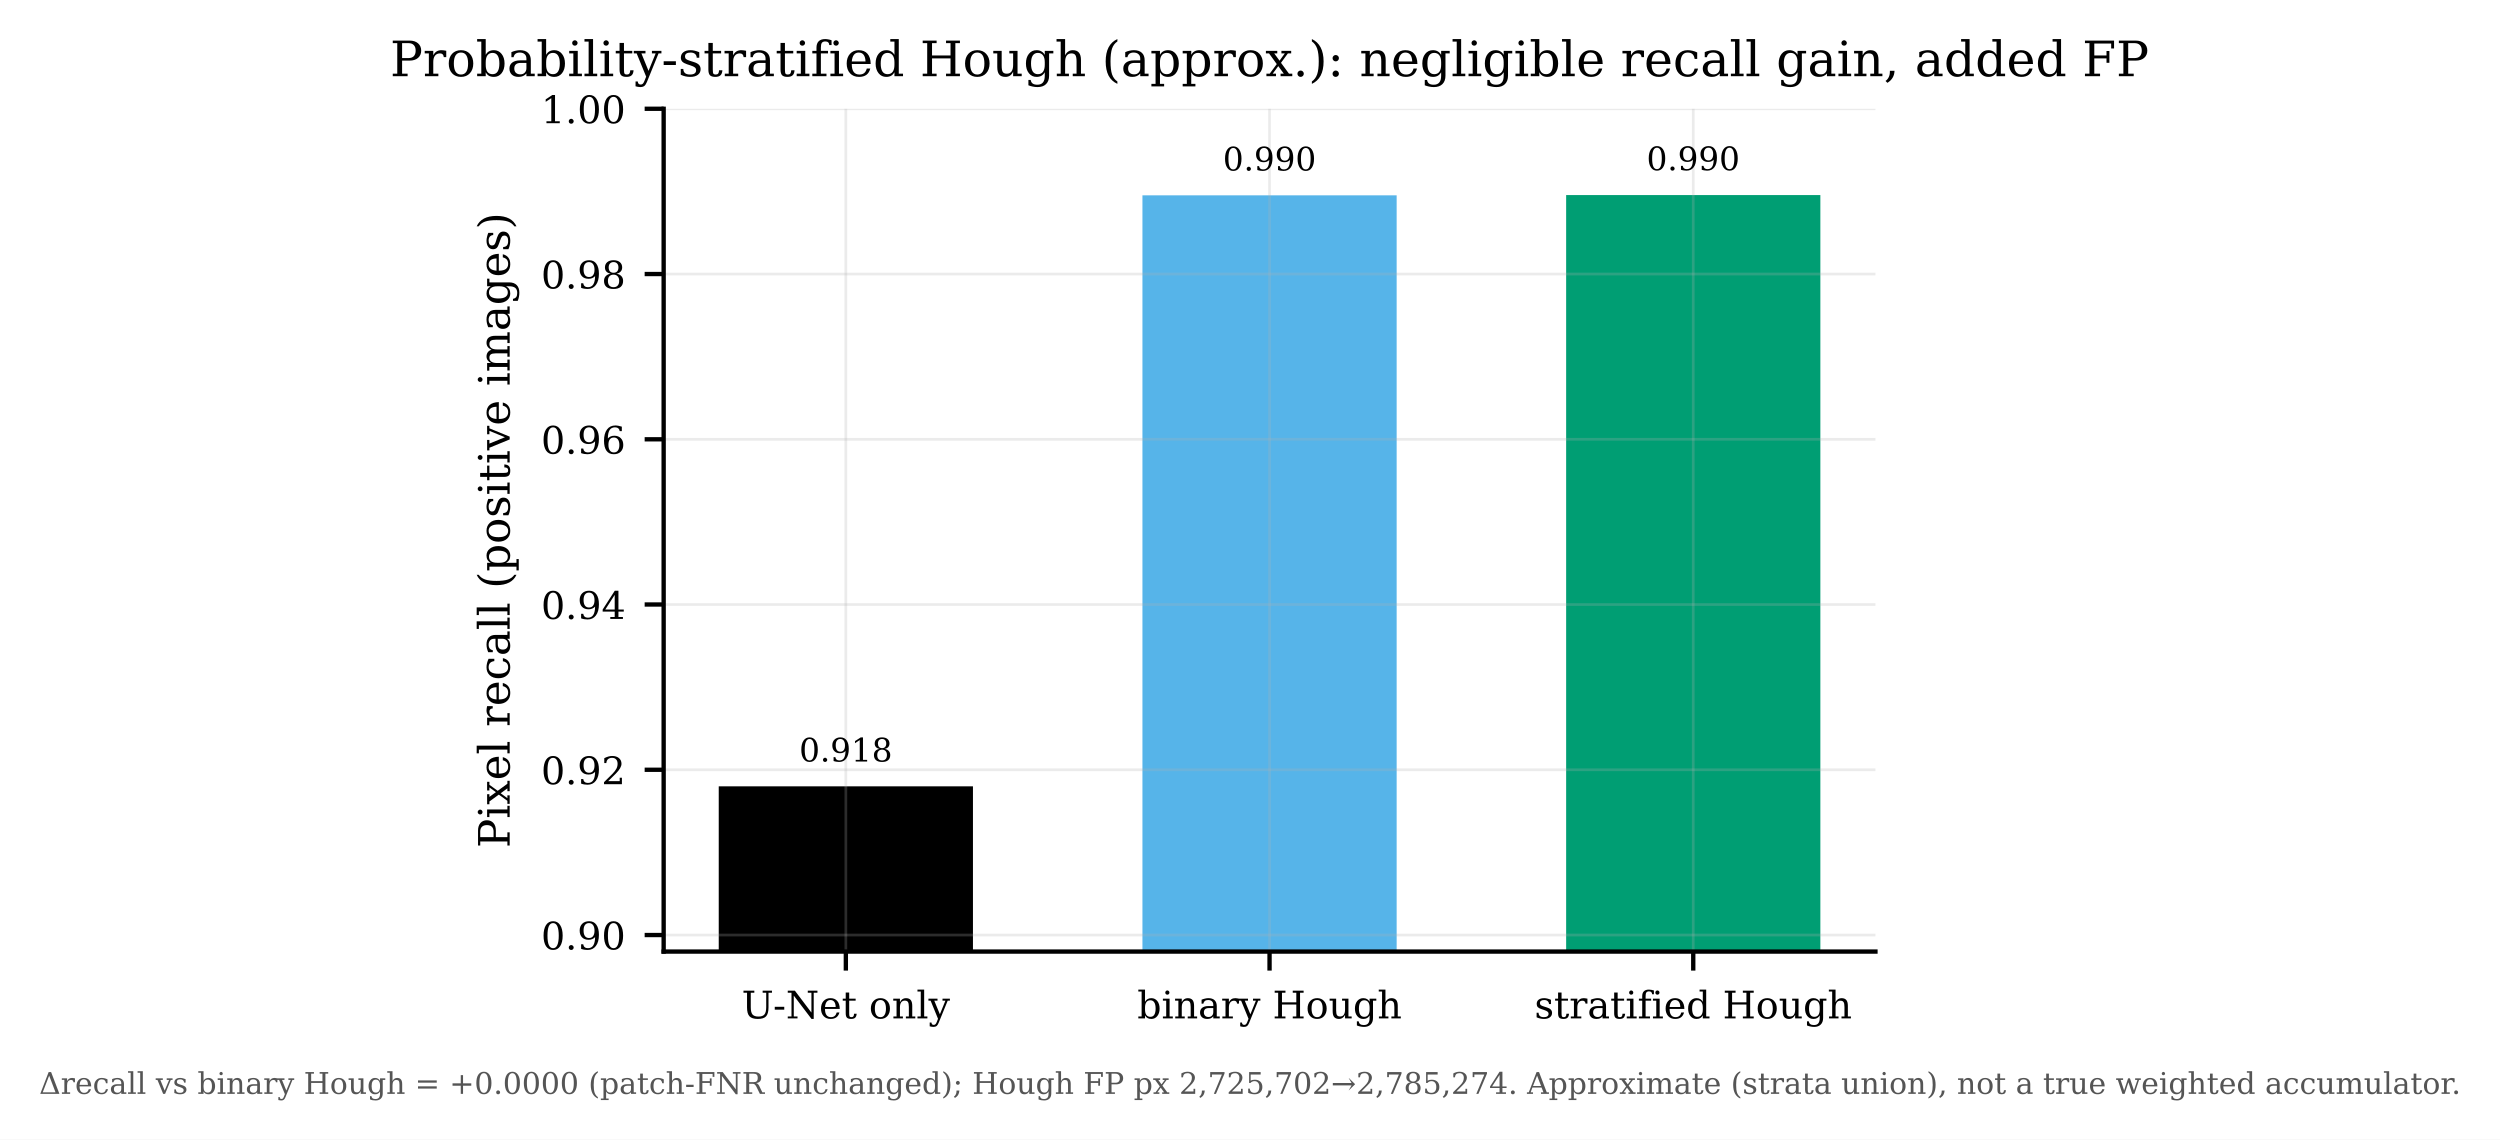
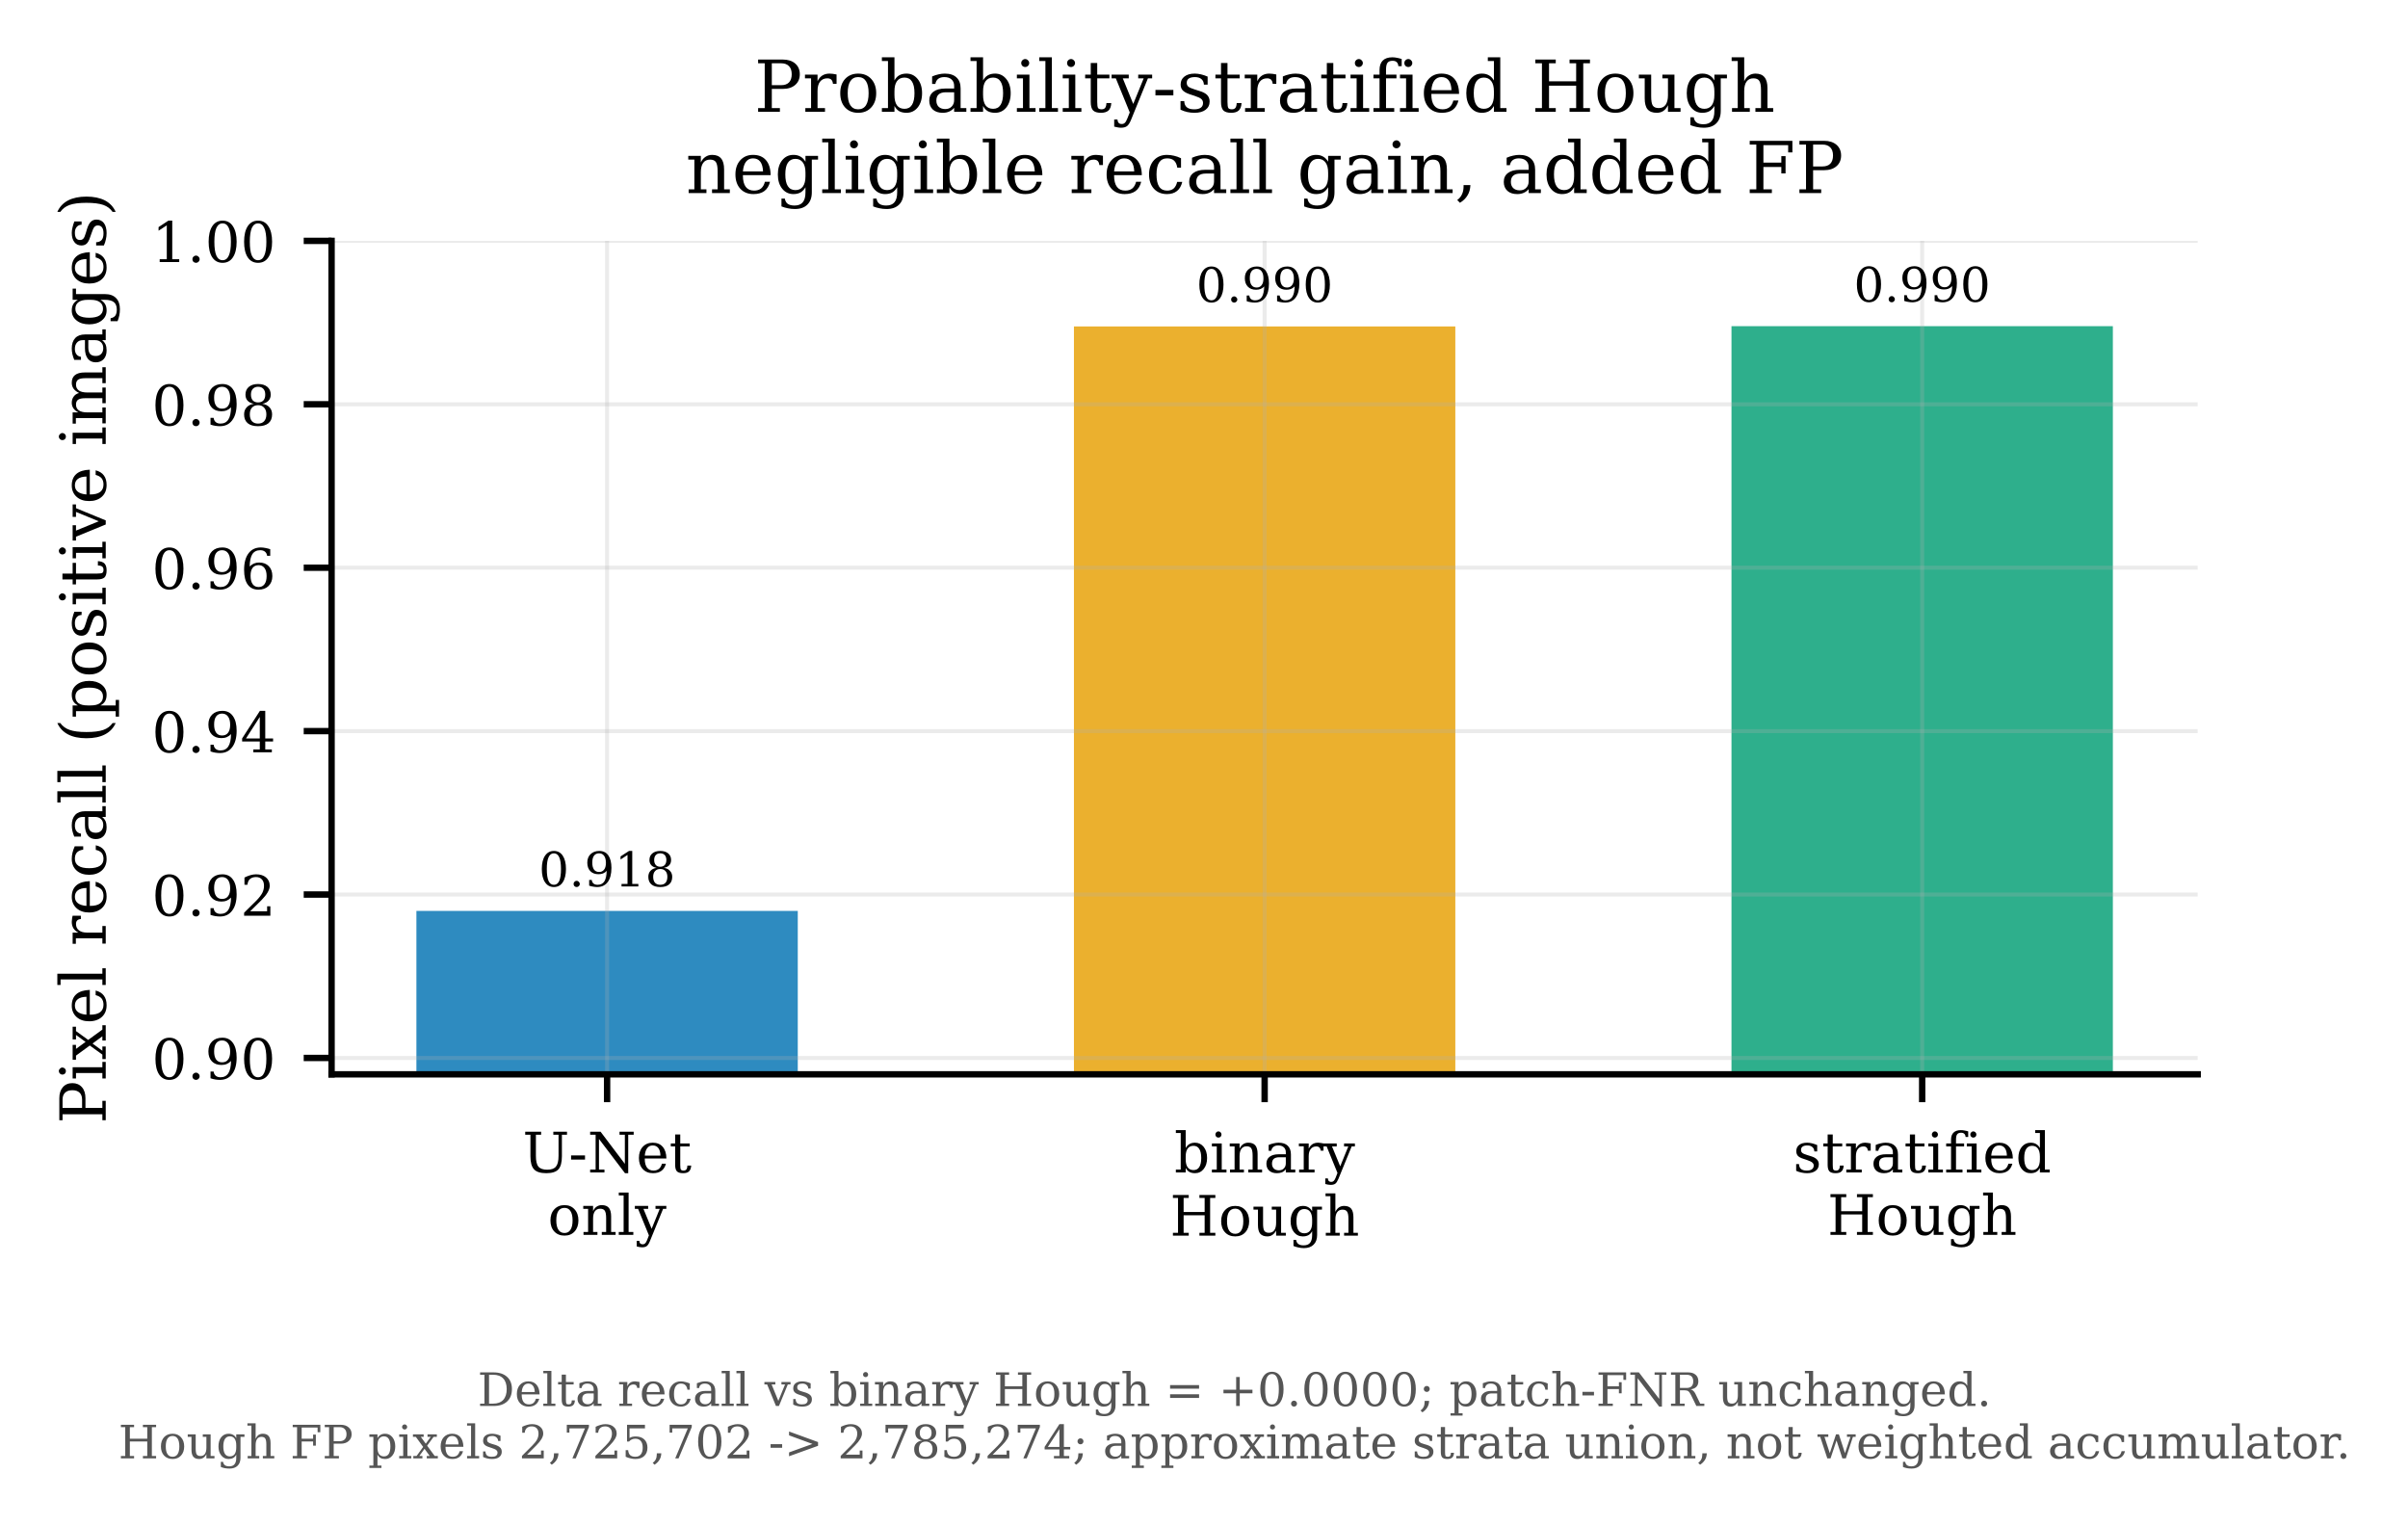
- <svg xmlns="http://www.w3.org/2000/svg" xmlns:xlink="http://www.w3.org/1999/xlink" width="460.478pt" height="209.901pt" viewBox="0 0 460.478 209.901" version="1.1">
+ <svg xmlns="http://www.w3.org/2000/svg" xmlns:xlink="http://www.w3.org/1999/xlink" width="302.415pt" height="191.607pt" viewBox="0 0 302.415 191.607" version="1.1">
  <defs>
    <style type="text/css">*{stroke-linejoin: round; stroke-linecap: butt}</style>
  </defs>
  <g id="figure_1">
    <g id="patch_1">
-       <path d="M 0 209.901 L 460.478 209.901 L 460.478 0 L 0 0 z " style="fill: #ffffff" />
+       <path d="M -0 191.607 L 302.415 191.607 L 302.415 0 L -0 0 z " style="fill: #ffffff" />
    </g>
    <g id="axes_1">
      <g id="patch_2">
-         <path d="M 122.239 175.271 L 345.439 175.271 L 345.439 20.039 L 122.239 20.039 z " style="fill: #ffffff" />
+         <path d="M 41.642 134.897 L 276.002 134.897 L 276.002 30.245 L 41.642 30.245 z " style="fill: #ffffff" />
      </g>
      <g id="patch_3">
-         <path d="M 132.385 1541.861 L 179.21 1541.861 L 179.21 144.834 L 132.385 144.834 z " clip-path="url(#p496af72035)" />
+         <path d="M 52.295 1056.204 L 100.191 1056.204 L 100.191 114.377 L 52.295 114.377 z " clip-path="url(#pdefea9912f)" style="fill: #0072b2; opacity: 0.82" />
      </g>
      <g id="patch_4">
-         <path d="M 210.427 1541.861 L 257.252 1541.861 L 257.252 35.977 L 210.427 35.977 z " clip-path="url(#p496af72035)" style="fill: #56b4e9" />
+         <path d="M 134.874 1056.204 L 182.77 1056.204 L 182.77 40.989 L 134.874 40.989 z " clip-path="url(#pdefea9912f)" style="fill: #e69f00; opacity: 0.82" />
      </g>
      <g id="patch_5">
-         <path d="M 288.469 1541.861 L 335.294 1541.861 L 335.294 35.925 L 288.469 35.925 z " clip-path="url(#p496af72035)" style="fill: #009e73" />
+         <path d="M 217.453 1056.204 L 265.349 1056.204 L 265.349 40.955 L 217.453 40.955 z " clip-path="url(#pdefea9912f)" style="fill: #009e73; opacity: 0.82" />
      </g>
      <g id="matplotlib.axis_1">
        <g id="xtick_1">
          <g id="line2d_1">
-             <path d="M 155.797 175.271 L 155.797 20.039 " clip-path="url(#p496af72035)" style="fill: none; stroke: #b0b0b0; stroke-opacity: 0.25; stroke-width: 0.5; stroke-linecap: square" />
+             <path d="M 76.243 134.897 L 76.243 30.245 " clip-path="url(#pdefea9912f)" style="fill: none; stroke: #b0b0b0; stroke-opacity: 0.25; stroke-width: 0.5; stroke-linecap: square" />
          </g>
          <g id="line2d_2">
            <defs>
-               <path id="m4105979a50" d="M 0 0 L 0 3.5 " style="stroke: #000000; stroke-width: 0.8" />
+               <path id="maf5acb8233" d="M 0 0 L 0 3.5 " style="stroke: #000000; stroke-width: 0.8" />
            </defs>
            <g>
-               <use xlink:href="#m4105979a50" x="155.797" y="175.271" style="stroke: #000000; stroke-width: 0.8" />
+               <use xlink:href="#maf5acb8233" x="76.243" y="134.897" style="stroke: #000000; stroke-width: 0.8" />
            </g>
          </g>
          <g id="text_1">
-             <text style="font-size: 7px; font-family: 'DejaVu Serif', serif; text-anchor: middle" x="155.797" y="187.589" transform="rotate(-0 155.7972 187.5895)">U-Net only</text>
+             <text style="font-size: 7px; font-family: 'DejaVu Serif', serif" transform="translate(65.6308 147.2155)">U-Net</text>
+             <text style="font-size: 7px; font-family: 'DejaVu Serif', serif" transform="translate(68.78463 155.054)">only</text>
          </g>
        </g>
        <g id="xtick_2">
          <g id="line2d_3">
-             <path d="M 233.839 175.271 L 233.839 20.039 " clip-path="url(#p496af72035)" style="fill: none; stroke: #b0b0b0; stroke-opacity: 0.25; stroke-width: 0.5; stroke-linecap: square" />
+             <path d="M 158.822 134.897 L 158.822 30.245 " clip-path="url(#pdefea9912f)" style="fill: none; stroke: #b0b0b0; stroke-opacity: 0.25; stroke-width: 0.5; stroke-linecap: square" />
          </g>
          <g id="line2d_4">
            <g>
-               <use xlink:href="#m4105979a50" x="233.839" y="175.271" style="stroke: #000000; stroke-width: 0.8" />
+               <use xlink:href="#maf5acb8233" x="158.822" y="134.897" style="stroke: #000000; stroke-width: 0.8" />
            </g>
          </g>
          <g id="text_2">
-             <text style="font-size: 7px; font-family: 'DejaVu Serif', serif; text-anchor: middle" x="233.839" y="187.589" transform="rotate(-0 233.8392 187.5895)">binary Hough</text>
+             <text style="font-size: 7px; font-family: 'DejaVu Serif', serif" transform="translate(147.4707 147.2155)">binary</text>
+             <text style="font-size: 7px; font-family: 'DejaVu Serif', serif" transform="translate(146.914 155.1535)">Hough</text>
          </g>
        </g>
        <g id="xtick_3">
          <g id="line2d_5">
-             <path d="M 311.881 175.271 L 311.881 20.039 " clip-path="url(#p496af72035)" style="fill: none; stroke: #b0b0b0; stroke-opacity: 0.25; stroke-width: 0.5; stroke-linecap: square" />
+             <path d="M 241.401 134.897 L 241.401 30.245 " clip-path="url(#pdefea9912f)" style="fill: none; stroke: #b0b0b0; stroke-opacity: 0.25; stroke-width: 0.5; stroke-linecap: square" />
          </g>
          <g id="line2d_6">
            <g>
-               <use xlink:href="#m4105979a50" x="311.881" y="175.271" style="stroke: #000000; stroke-width: 0.8" />
+               <use xlink:href="#maf5acb8233" x="241.401" y="134.897" style="stroke: #000000; stroke-width: 0.8" />
            </g>
          </g>
          <g id="text_3">
-             <text style="font-size: 7px; font-family: 'DejaVu Serif', serif; text-anchor: middle" x="311.881" y="187.589" transform="rotate(-0 311.8811 187.5895)">stratified Hough</text>
+             <text style="font-size: 7px; font-family: 'DejaVu Serif', serif" transform="translate(225.1861 147.2155)">stratified</text>
+             <text style="font-size: 7px; font-family: 'DejaVu Serif', serif" transform="translate(229.4933 155.054)">Hough</text>
          </g>
        </g>
      </g>
      <g id="matplotlib.axis_2">
        <g id="ytick_1">
          <g id="line2d_7">
-             <path d="M 122.239 172.221 L 345.439 172.221 " clip-path="url(#p496af72035)" style="fill: none; stroke: #b0b0b0; stroke-opacity: 0.25; stroke-width: 0.5; stroke-linecap: square" />
+             <path d="M 41.642 132.841 L 276.002 132.841 " clip-path="url(#pdefea9912f)" style="fill: none; stroke: #b0b0b0; stroke-opacity: 0.25; stroke-width: 0.5; stroke-linecap: square" />
          </g>
          <g id="line2d_8">
            <defs>
-               <path id="me792be87bf" d="M 0 0 L -3.5 0 " style="stroke: #000000; stroke-width: 0.8" />
+               <path id="mf4e541182e" d="M 0 0 L -3.5 0 " style="stroke: #000000; stroke-width: 0.8" />
            </defs>
            <g>
-               <use xlink:href="#me792be87bf" x="122.239" y="172.221" style="stroke: #000000; stroke-width: 0.8" />
+               <use xlink:href="#mf4e541182e" x="41.642" y="132.841" style="stroke: #000000; stroke-width: 0.8" />
            </g>
          </g>
          <g id="text_4">
-             <text style="font-size: 7px; font-family: 'DejaVu Serif', serif; text-anchor: end" x="115.239" y="174.88" transform="rotate(-0 115.2392 174.8803)">0.90</text>
+             <text style="font-size: 7px; font-family: 'DejaVu Serif', serif; text-anchor: end" x="34.642" y="135.5" transform="rotate(-0 34.64219 135.5)">0.90</text>
          </g>
        </g>
        <g id="ytick_2">
          <g id="line2d_9">
-             <path d="M 122.239 141.784 L 345.439 141.784 " clip-path="url(#p496af72035)" style="fill: none; stroke: #b0b0b0; stroke-opacity: 0.25; stroke-width: 0.5; stroke-linecap: square" />
+             <path d="M 41.642 112.321 L 276.002 112.321 " clip-path="url(#pdefea9912f)" style="fill: none; stroke: #b0b0b0; stroke-opacity: 0.25; stroke-width: 0.5; stroke-linecap: square" />
          </g>
          <g id="line2d_10">
            <g>
-               <use xlink:href="#me792be87bf" x="122.239" y="141.784" style="stroke: #000000; stroke-width: 0.8" />
+               <use xlink:href="#mf4e541182e" x="41.642" y="112.321" style="stroke: #000000; stroke-width: 0.8" />
            </g>
          </g>
          <g id="text_5">
-             <text style="font-size: 7px; font-family: 'DejaVu Serif', serif; text-anchor: end" x="115.239" y="144.444" transform="rotate(-0 115.2392 144.4439)">0.92</text>
+             <text style="font-size: 7px; font-family: 'DejaVu Serif', serif; text-anchor: end" x="34.642" y="114.981" transform="rotate(-0 34.64219 114.9808)">0.92</text>
          </g>
        </g>
        <g id="ytick_3">
          <g id="line2d_11">
-             <path d="M 122.239 111.348 L 345.439 111.348 " clip-path="url(#p496af72035)" style="fill: none; stroke: #b0b0b0; stroke-opacity: 0.25; stroke-width: 0.5; stroke-linecap: square" />
+             <path d="M 41.642 91.802 L 276.002 91.802 " clip-path="url(#pdefea9912f)" style="fill: none; stroke: #b0b0b0; stroke-opacity: 0.25; stroke-width: 0.5; stroke-linecap: square" />
          </g>
          <g id="line2d_12">
            <g>
-               <use xlink:href="#me792be87bf" x="122.239" y="111.348" style="stroke: #000000; stroke-width: 0.8" />
+               <use xlink:href="#mf4e541182e" x="41.642" y="91.802" style="stroke: #000000; stroke-width: 0.8" />
            </g>
          </g>
          <g id="text_6">
-             <text style="font-size: 7px; font-family: 'DejaVu Serif', serif; text-anchor: end" x="115.239" y="114.007" transform="rotate(-0 115.2392 114.0074)">0.94</text>
+             <text style="font-size: 7px; font-family: 'DejaVu Serif', serif; text-anchor: end" x="34.642" y="94.462" transform="rotate(-0 34.64219 94.46163)">0.94</text>
          </g>
        </g>
        <g id="ytick_4">
          <g id="line2d_13">
-             <path d="M 122.239 80.912 L 345.439 80.912 " clip-path="url(#p496af72035)" style="fill: none; stroke: #b0b0b0; stroke-opacity: 0.25; stroke-width: 0.5; stroke-linecap: square" />
+             <path d="M 41.642 71.283 L 276.002 71.283 " clip-path="url(#pdefea9912f)" style="fill: none; stroke: #b0b0b0; stroke-opacity: 0.25; stroke-width: 0.5; stroke-linecap: square" />
          </g>
          <g id="line2d_14">
            <g>
-               <use xlink:href="#me792be87bf" x="122.239" y="80.912" style="stroke: #000000; stroke-width: 0.8" />
+               <use xlink:href="#mf4e541182e" x="41.642" y="71.283" style="stroke: #000000; stroke-width: 0.8" />
            </g>
          </g>
          <g id="text_7">
-             <text style="font-size: 7px; font-family: 'DejaVu Serif', serif; text-anchor: end" x="115.239" y="83.571" transform="rotate(-0 115.2392 83.57095)">0.96</text>
+             <text style="font-size: 7px; font-family: 'DejaVu Serif', serif; text-anchor: end" x="34.642" y="73.942" transform="rotate(-0 34.64219 73.94244)">0.96</text>
          </g>
        </g>
        <g id="ytick_5">
          <g id="line2d_15">
-             <path d="M 122.239 50.475 L 345.439 50.475 " clip-path="url(#p496af72035)" style="fill: none; stroke: #b0b0b0; stroke-opacity: 0.25; stroke-width: 0.5; stroke-linecap: square" />
+             <path d="M 41.642 50.764 L 276.002 50.764 " clip-path="url(#pdefea9912f)" style="fill: none; stroke: #b0b0b0; stroke-opacity: 0.25; stroke-width: 0.5; stroke-linecap: square" />
          </g>
          <g id="line2d_16">
            <g>
-               <use xlink:href="#me792be87bf" x="122.239" y="50.475" style="stroke: #000000; stroke-width: 0.8" />
+               <use xlink:href="#mf4e541182e" x="41.642" y="50.764" style="stroke: #000000; stroke-width: 0.8" />
            </g>
          </g>
          <g id="text_8">
-             <text style="font-size: 7px; font-family: 'DejaVu Serif', serif; text-anchor: end" x="115.239" y="53.135" transform="rotate(-0 115.2392 53.1345)">0.98</text>
+             <text style="font-size: 7px; font-family: 'DejaVu Serif', serif; text-anchor: end" x="34.642" y="53.423" transform="rotate(-0 34.64219 53.42324)">0.98</text>
          </g>
        </g>
        <g id="ytick_6">
          <g id="line2d_17">
-             <path d="M 122.239 20.039 L 345.439 20.039 " clip-path="url(#p496af72035)" style="fill: none; stroke: #b0b0b0; stroke-opacity: 0.25; stroke-width: 0.5; stroke-linecap: square" />
+             <path d="M 41.642 30.245 L 276.002 30.245 " clip-path="url(#pdefea9912f)" style="fill: none; stroke: #b0b0b0; stroke-opacity: 0.25; stroke-width: 0.5; stroke-linecap: square" />
          </g>
          <g id="line2d_18">
            <g>
-               <use xlink:href="#me792be87bf" x="122.239" y="20.039" style="stroke: #000000; stroke-width: 0.8" />
+               <use xlink:href="#mf4e541182e" x="41.642" y="30.245" style="stroke: #000000; stroke-width: 0.8" />
            </g>
          </g>
          <g id="text_9">
-             <text style="font-size: 7px; font-family: 'DejaVu Serif', serif; text-anchor: end" x="115.239" y="22.698" transform="rotate(-0 115.2392 22.69805)">1.00</text>
+             <text style="font-size: 7px; font-family: 'DejaVu Serif', serif; text-anchor: end" x="34.642" y="32.904" transform="rotate(-0 34.64219 32.90405)">1.00</text>
          </g>
        </g>
        <g id="text_10">
-           <text style="font-size: 8px; font-family: 'DejaVu Serif', serif; text-anchor: middle" x="93.876" y="97.655" transform="rotate(-90 93.87574 97.65459)">Pixel recall (positive images)</text>
+           <text style="font-size: 8px; font-family: 'DejaVu Serif', serif; text-anchor: middle" x="13.279" y="82.571" transform="rotate(-90 13.27875 82.57059)">Pixel recall (positive images)</text>
        </g>
      </g>
      <g id="patch_6">
-         <path d="M 122.239 175.271 L 122.239 20.039 " style="fill: none; stroke: #000000; stroke-width: 0.8; stroke-linejoin: miter; stroke-linecap: square" />
+         <path d="M 41.642 134.897 L 41.642 30.245 " style="fill: none; stroke: #000000; stroke-width: 0.8; stroke-linejoin: miter; stroke-linecap: square" />
      </g>
      <g id="patch_7">
-         <path d="M 122.239 175.271 L 345.439 175.271 " style="fill: none; stroke: #000000; stroke-width: 0.8; stroke-linejoin: miter; stroke-linecap: square" />
+         <path d="M 41.642 134.897 L 276.002 134.897 " style="fill: none; stroke: #000000; stroke-width: 0.8; stroke-linejoin: miter; stroke-linecap: square" />
      </g>
      <g id="text_11">
-         <text style="font-size: 6px; font-family: 'DejaVu Serif', serif; text-anchor: middle" x="155.797" y="140.269" transform="rotate(-0 155.7972 140.2687)">0.918</text>
+         <text style="font-size: 6px; font-family: 'DejaVu Serif', serif; text-anchor: middle" x="76.243" y="111.3" transform="rotate(-0 76.24291 111.2995)">0.918</text>
      </g>
      <g id="text_12">
-         <text style="font-size: 6px; font-family: 'DejaVu Serif', serif; text-anchor: middle" x="233.839" y="31.411" transform="rotate(-0 233.8392 31.41118)">0.990</text>
+         <text style="font-size: 6px; font-family: 'DejaVu Serif', serif; text-anchor: middle" x="158.822" y="37.912" transform="rotate(-0 158.8222 37.91159)">0.990</text>
      </g>
      <g id="text_13">
-         <text style="font-size: 6px; font-family: 'DejaVu Serif', serif; text-anchor: middle" x="311.881" y="31.359" transform="rotate(-0 311.8811 31.35943)">0.990</text>
+         <text style="font-size: 6px; font-family: 'DejaVu Serif', serif; text-anchor: middle" x="241.401" y="37.877" transform="rotate(-0 241.4015 37.87671)">0.990</text>
      </g>
      <g id="text_14">
-         <text style="font-size: 9px; font-family: 'DejaVu Serif', serif; text-anchor: middle" x="233.839" y="14.039" transform="rotate(-0 233.8392 14.03859)">Probability-stratified Hough (approx.): negligible recall gain, added FP</text>
+         <text style="font-size: 9px; font-family: 'DejaVu Serif', serif" transform="translate(94.71125 14.03859)">Probability-stratified Hough</text>
+         <text style="font-size: 9px; font-family: 'DejaVu Serif', serif" transform="translate(86.11062 24.24459)">negligible recall gain, added FP</text>
      </g>
    </g>
    <g id="text_15">
-       <text style="font-size: 5.5px; font-family: 'DejaVu Serif', serif; text-anchor: middle; fill: #555555" x="230.239" y="201.479" transform="rotate(-0 230.2392 201.4786)">Δrecall vs binary Hough = +0.0000 (patch-FNR unchanged); Hough FP px 2,725,702→2,785,274. Approximate (strata union), not a true weighted accumulator.</text>
+       <text style="font-size: 5.8px; font-family: 'DejaVu Serif', serif; fill: #555555" transform="translate(59.97973 176.5414)">Delta recall vs binary Hough = +0.0000; patch-FNR unchanged.</text>
+       <text style="font-size: 5.8px; font-family: 'DejaVu Serif', serif; fill: #555555" transform="translate(14.86978 183.1186)">Hough FP pixels 2,725,702 -&gt; 2,785,274; approximate strata union, not weighted accumulator.</text>
    </g>
  </g>
  <defs>
-     <clipPath id="p496af72035">
-       <rect x="122.239" y="20.039" width="223.2" height="155.232" />
+     <clipPath id="pdefea9912f">
+       <rect x="41.642" y="30.245" width="234.36" height="104.652" />
    </clipPath>
  </defs>
</svg>
